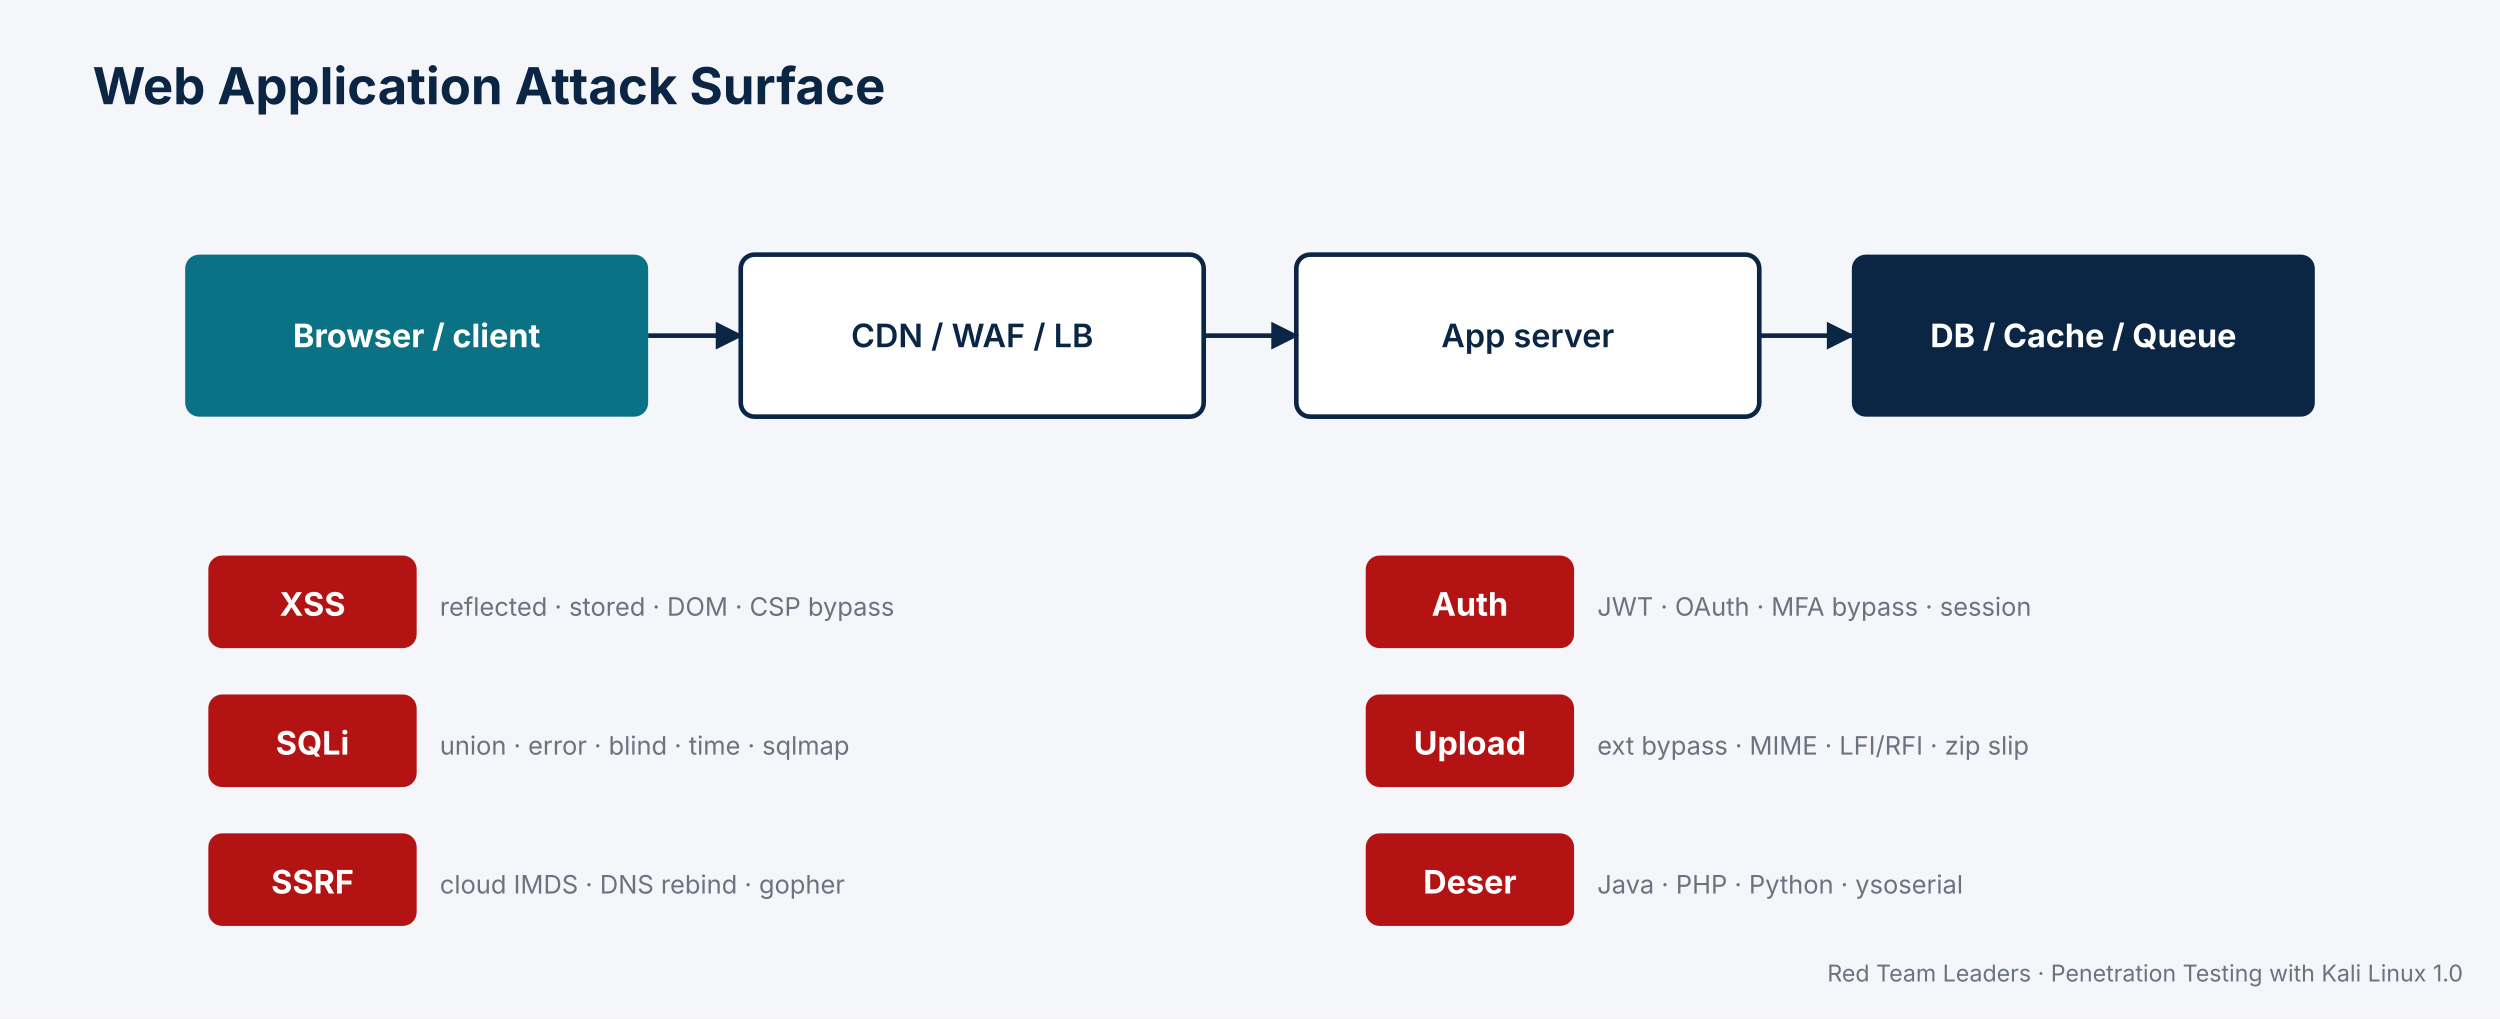
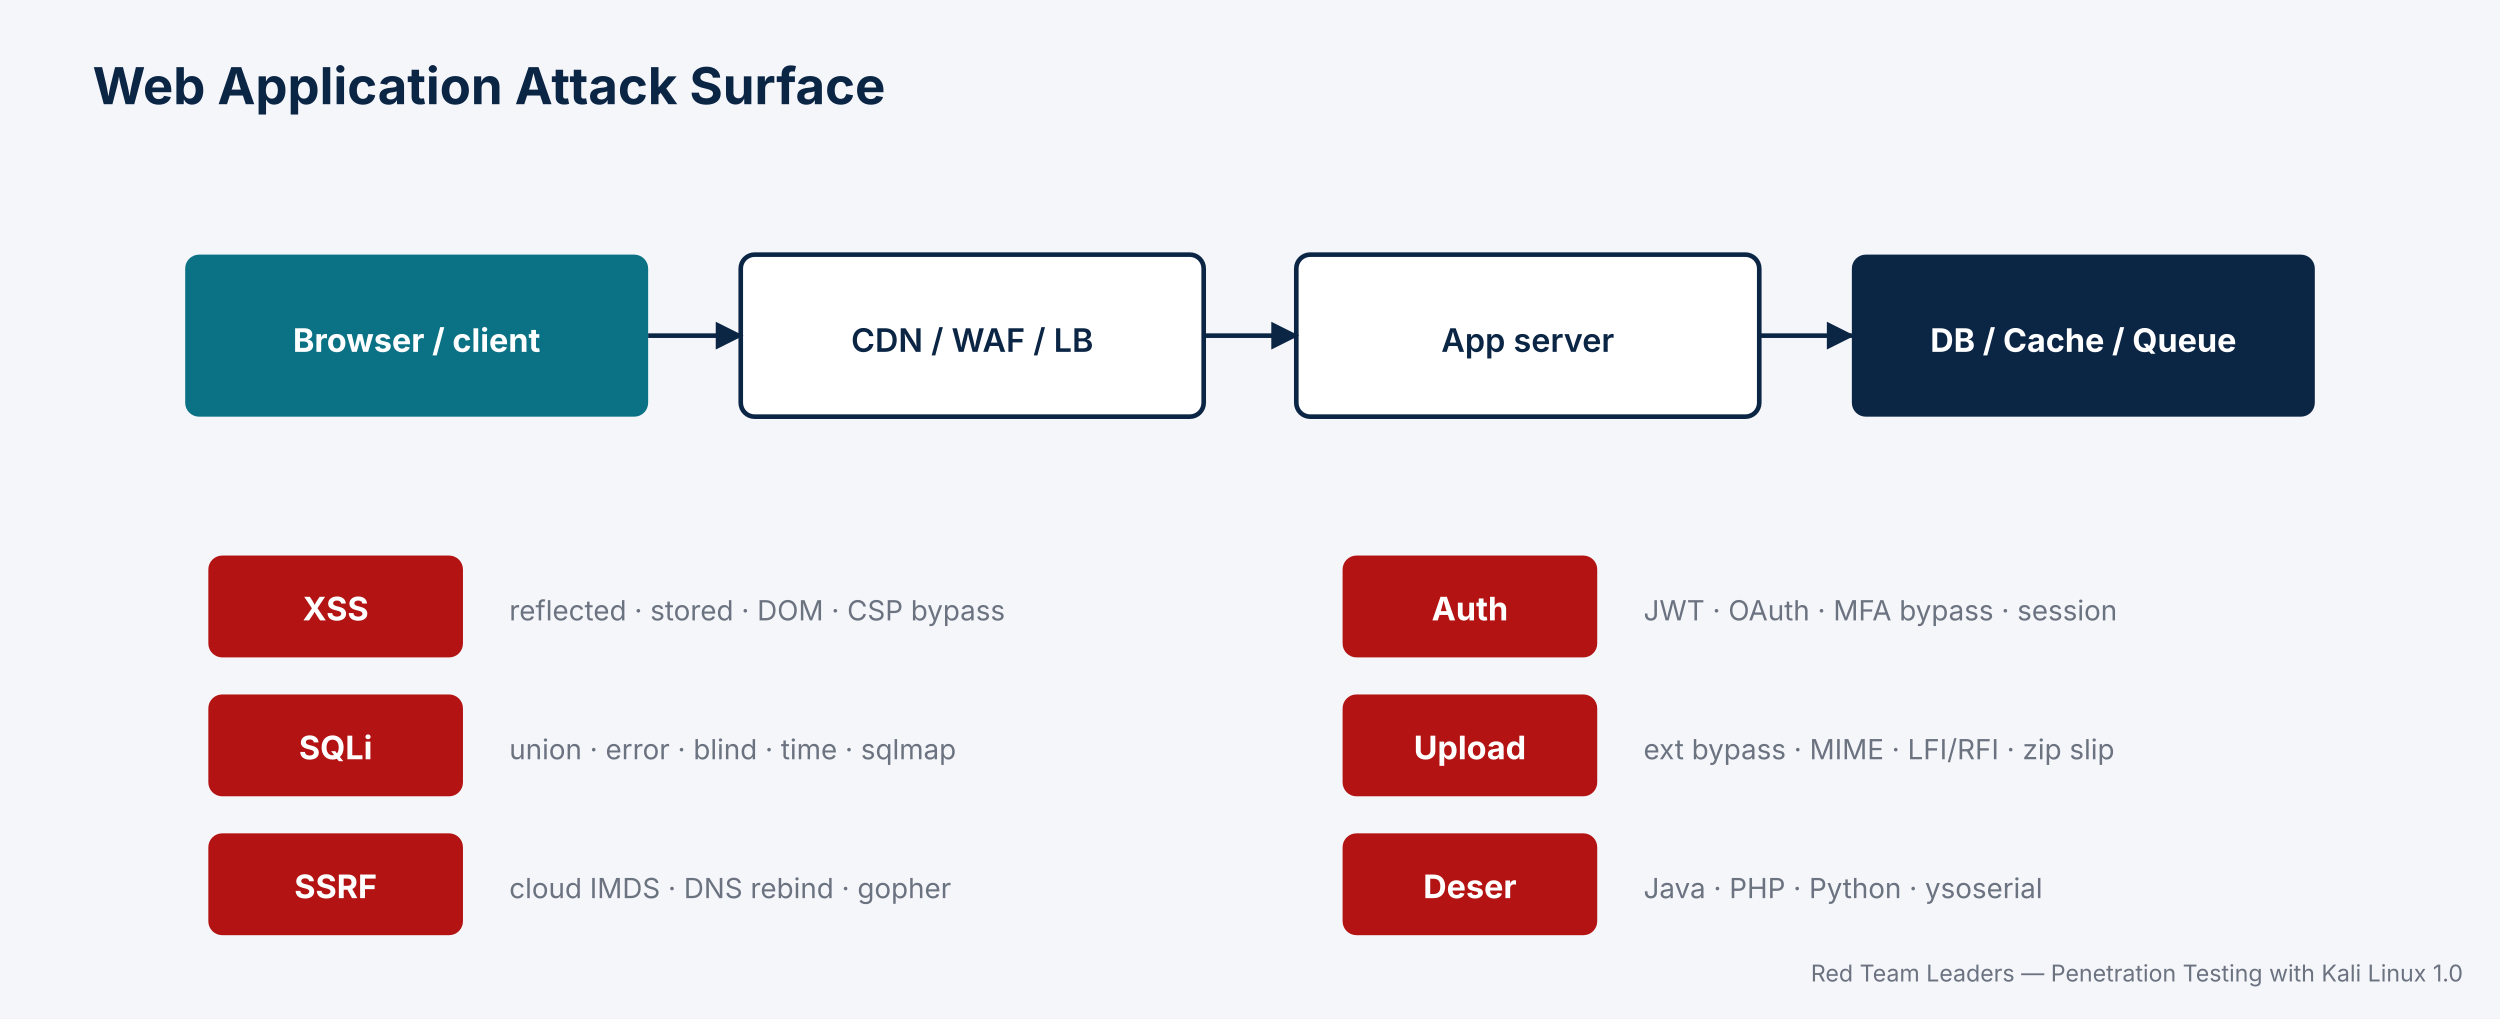
<svg xmlns="http://www.w3.org/2000/svg" viewBox="0 0 1080 440" width="1080" height="440">
  <style>
  .bg { fill: #F5F6FA; }
  .box { fill: #FFFFFF; stroke: #0B2545; stroke-width: 2; }
  .box-accent { fill: #0B2545; stroke: none; }
  .box-warn { fill: #B31312; stroke: none; }
  .box-safe { fill: #0B7285; stroke: none; }
-   .title { fill: #0B2545; font: 700 22px 'Inter', 'Segoe UI', Arial, sans-serif; }
-   .label { fill: #0B2545; font: 600 14px 'Inter', 'Segoe UI', Arial, sans-serif; }
-   .label-w { fill: #FFFFFF; font: 700 14px 'Inter', 'Segoe UI', Arial, sans-serif; }
-   .small { fill: #6B7280; font: 400 11px 'Inter', 'Segoe UI', Arial, sans-serif; }
+   .box-amber { fill: #D97706; stroke: none; }
+   .title { fill: #0B2545; font: 700 22px 'Inter','Segoe UI',Arial,sans-serif; }
+   .label { fill: #0B2545; font: 600 14px 'Inter','Segoe UI',Arial,sans-serif; }
+   .label-w { fill: #FFFFFF; font: 700 14px 'Inter','Segoe UI',Arial,sans-serif; }
+   .label-sm { fill: #FFFFFF; font: 700 12px 'Inter','Segoe UI',Arial,sans-serif; }
+   .small { fill: #6B7280; font: 400 12px 'Inter','Segoe UI',Arial,sans-serif; }
+   .small-w { fill: #E5E7EB; font: 400 11px 'Inter','Segoe UI',Arial,sans-serif; }
  .arrow { fill: none; stroke: #0B2545; stroke-width: 2; marker-end: url(#a); }
-   .footer { fill: #6B7280; font: 400 10px 'Inter', Arial, sans-serif; }
+   .footer { fill: #6B7280; font: 400 10px 'Inter',Arial,sans-serif; }
</style>
  <defs>
    <marker id="a" viewBox="0 0 10 10" refX="9" refY="5" markerWidth="6" markerHeight="6" orient="auto-start-reverse">
      <path d="M0,0 L10,5 L0,10 z" fill="#0B2545" />
    </marker>
  </defs>
  <rect class="bg" width="1080" height="440" />
  <text class="title" x="40" y="45">Web Application Attack Surface</text>
  <rect class="box-safe" x="80" y="110" width="200" height="70" rx="6" />
-   <text class="label-w" x="180" y="150" text-anchor="middle">Browser / client</text>
+   <text class="label-w" x="180" y="152" text-anchor="middle">Browser / client</text>
  <rect class="box" x="320" y="110" width="200" height="70" rx="6" />
-   <text class="label" x="420" y="150" text-anchor="middle">CDN / WAF / LB</text>
+   <text class="label" x="420" y="152" text-anchor="middle">CDN / WAF / LB</text>
  <rect class="box" x="560" y="110" width="200" height="70" rx="6" />
-   <text class="label" x="660" y="150" text-anchor="middle">App server</text>
+   <text class="label" x="660" y="152" text-anchor="middle">App server</text>
  <rect class="box-accent" x="800" y="110" width="200" height="70" rx="6" />
-   <text class="label-w" x="900" y="150" text-anchor="middle">DB / Cache / Queue</text>
+   <text class="label-w" x="900" y="152" text-anchor="middle">DB / Cache / Queue</text>
  <line class="arrow" x1="280" y1="145" x2="320" y2="145" />
  <line class="arrow" x1="520" y1="145" x2="560" y2="145" />
  <line class="arrow" x1="760" y1="145" x2="800" y2="145" />
-   <rect class="box-warn" x="90" y="240" width="90" height="40" rx="6" />
-   <text class="label-w" x="135" y="266" text-anchor="middle">XSS</text>
-   <text class="small" x="190" y="266" text-anchor="start">reflected · stored · DOM · CSP bypass</text>
-   <rect class="box-warn" x="90" y="300" width="90" height="40" rx="6" />
-   <text class="label-w" x="135" y="326" text-anchor="middle">SQLi</text>
-   <text class="small" x="190" y="326" text-anchor="start">union · error · blind · time · sqlmap</text>
-   <rect class="box-warn" x="90" y="360" width="90" height="40" rx="6" />
-   <text class="label-w" x="135" y="386" text-anchor="middle">SSRF</text>
-   <text class="small" x="190" y="386" text-anchor="start">cloud IMDS · DNS rebind · gopher</text>
-   <rect class="box-warn" x="590" y="240" width="90" height="40" rx="6" />
-   <text class="label-w" x="635" y="266" text-anchor="middle">Auth</text>
-   <text class="small" x="690" y="266" text-anchor="start">JWT · OAuth · MFA bypass · session</text>
-   <rect class="box-warn" x="590" y="300" width="90" height="40" rx="6" />
-   <text class="label-w" x="635" y="326" text-anchor="middle">Upload</text>
-   <text class="small" x="690" y="326" text-anchor="start">ext bypass · MIME · LFI/RFI · zip slip</text>
-   <rect class="box-warn" x="590" y="360" width="90" height="40" rx="6" />
-   <text class="label-w" x="635" y="386" text-anchor="middle">Deser</text>
-   <text class="small" x="690" y="386" text-anchor="start">Java · PHP · Python · ysoserial</text>
-   <text class="footer" x="1064" y="424" text-anchor="end">Red Team Leaders · Penetration Testing with Kali Linux 1.0</text>
+   <rect class="box-warn" x="90" y="240" width="110" height="44" rx="6" />
+   <text class="label-w" x="145" y="268" text-anchor="middle">XSS</text>
+   <text class="small" x="220" y="268" text-anchor="start">reflected · stored · DOM · CSP bypass</text>
+   <rect class="box-warn" x="90" y="300" width="110" height="44" rx="6" />
+   <text class="label-w" x="145" y="328" text-anchor="middle">SQLi</text>
+   <text class="small" x="220" y="328" text-anchor="start">union · error · blind · time · sqlmap</text>
+   <rect class="box-warn" x="90" y="360" width="110" height="44" rx="6" />
+   <text class="label-w" x="145" y="388" text-anchor="middle">SSRF</text>
+   <text class="small" x="220" y="388" text-anchor="start">cloud IMDS · DNS rebind · gopher</text>
+   <rect class="box-warn" x="580" y="240" width="110" height="44" rx="6" />
+   <text class="label-w" x="635" y="268" text-anchor="middle">Auth</text>
+   <text class="small" x="710" y="268" text-anchor="start">JWT · OAuth · MFA bypass · session</text>
+   <rect class="box-warn" x="580" y="300" width="110" height="44" rx="6" />
+   <text class="label-w" x="635" y="328" text-anchor="middle">Upload</text>
+   <text class="small" x="710" y="328" text-anchor="start">ext bypass · MIME · LFI/RFI · zip slip</text>
+   <rect class="box-warn" x="580" y="360" width="110" height="44" rx="6" />
+   <text class="label-w" x="635" y="388" text-anchor="middle">Deser</text>
+   <text class="small" x="710" y="388" text-anchor="start">Java · PHP · Python · ysoserial</text>
+   <text class="footer" x="1064" y="424" text-anchor="end">Red Team Leaders — Penetration Testing with Kali Linux 1.0</text>
</svg>
